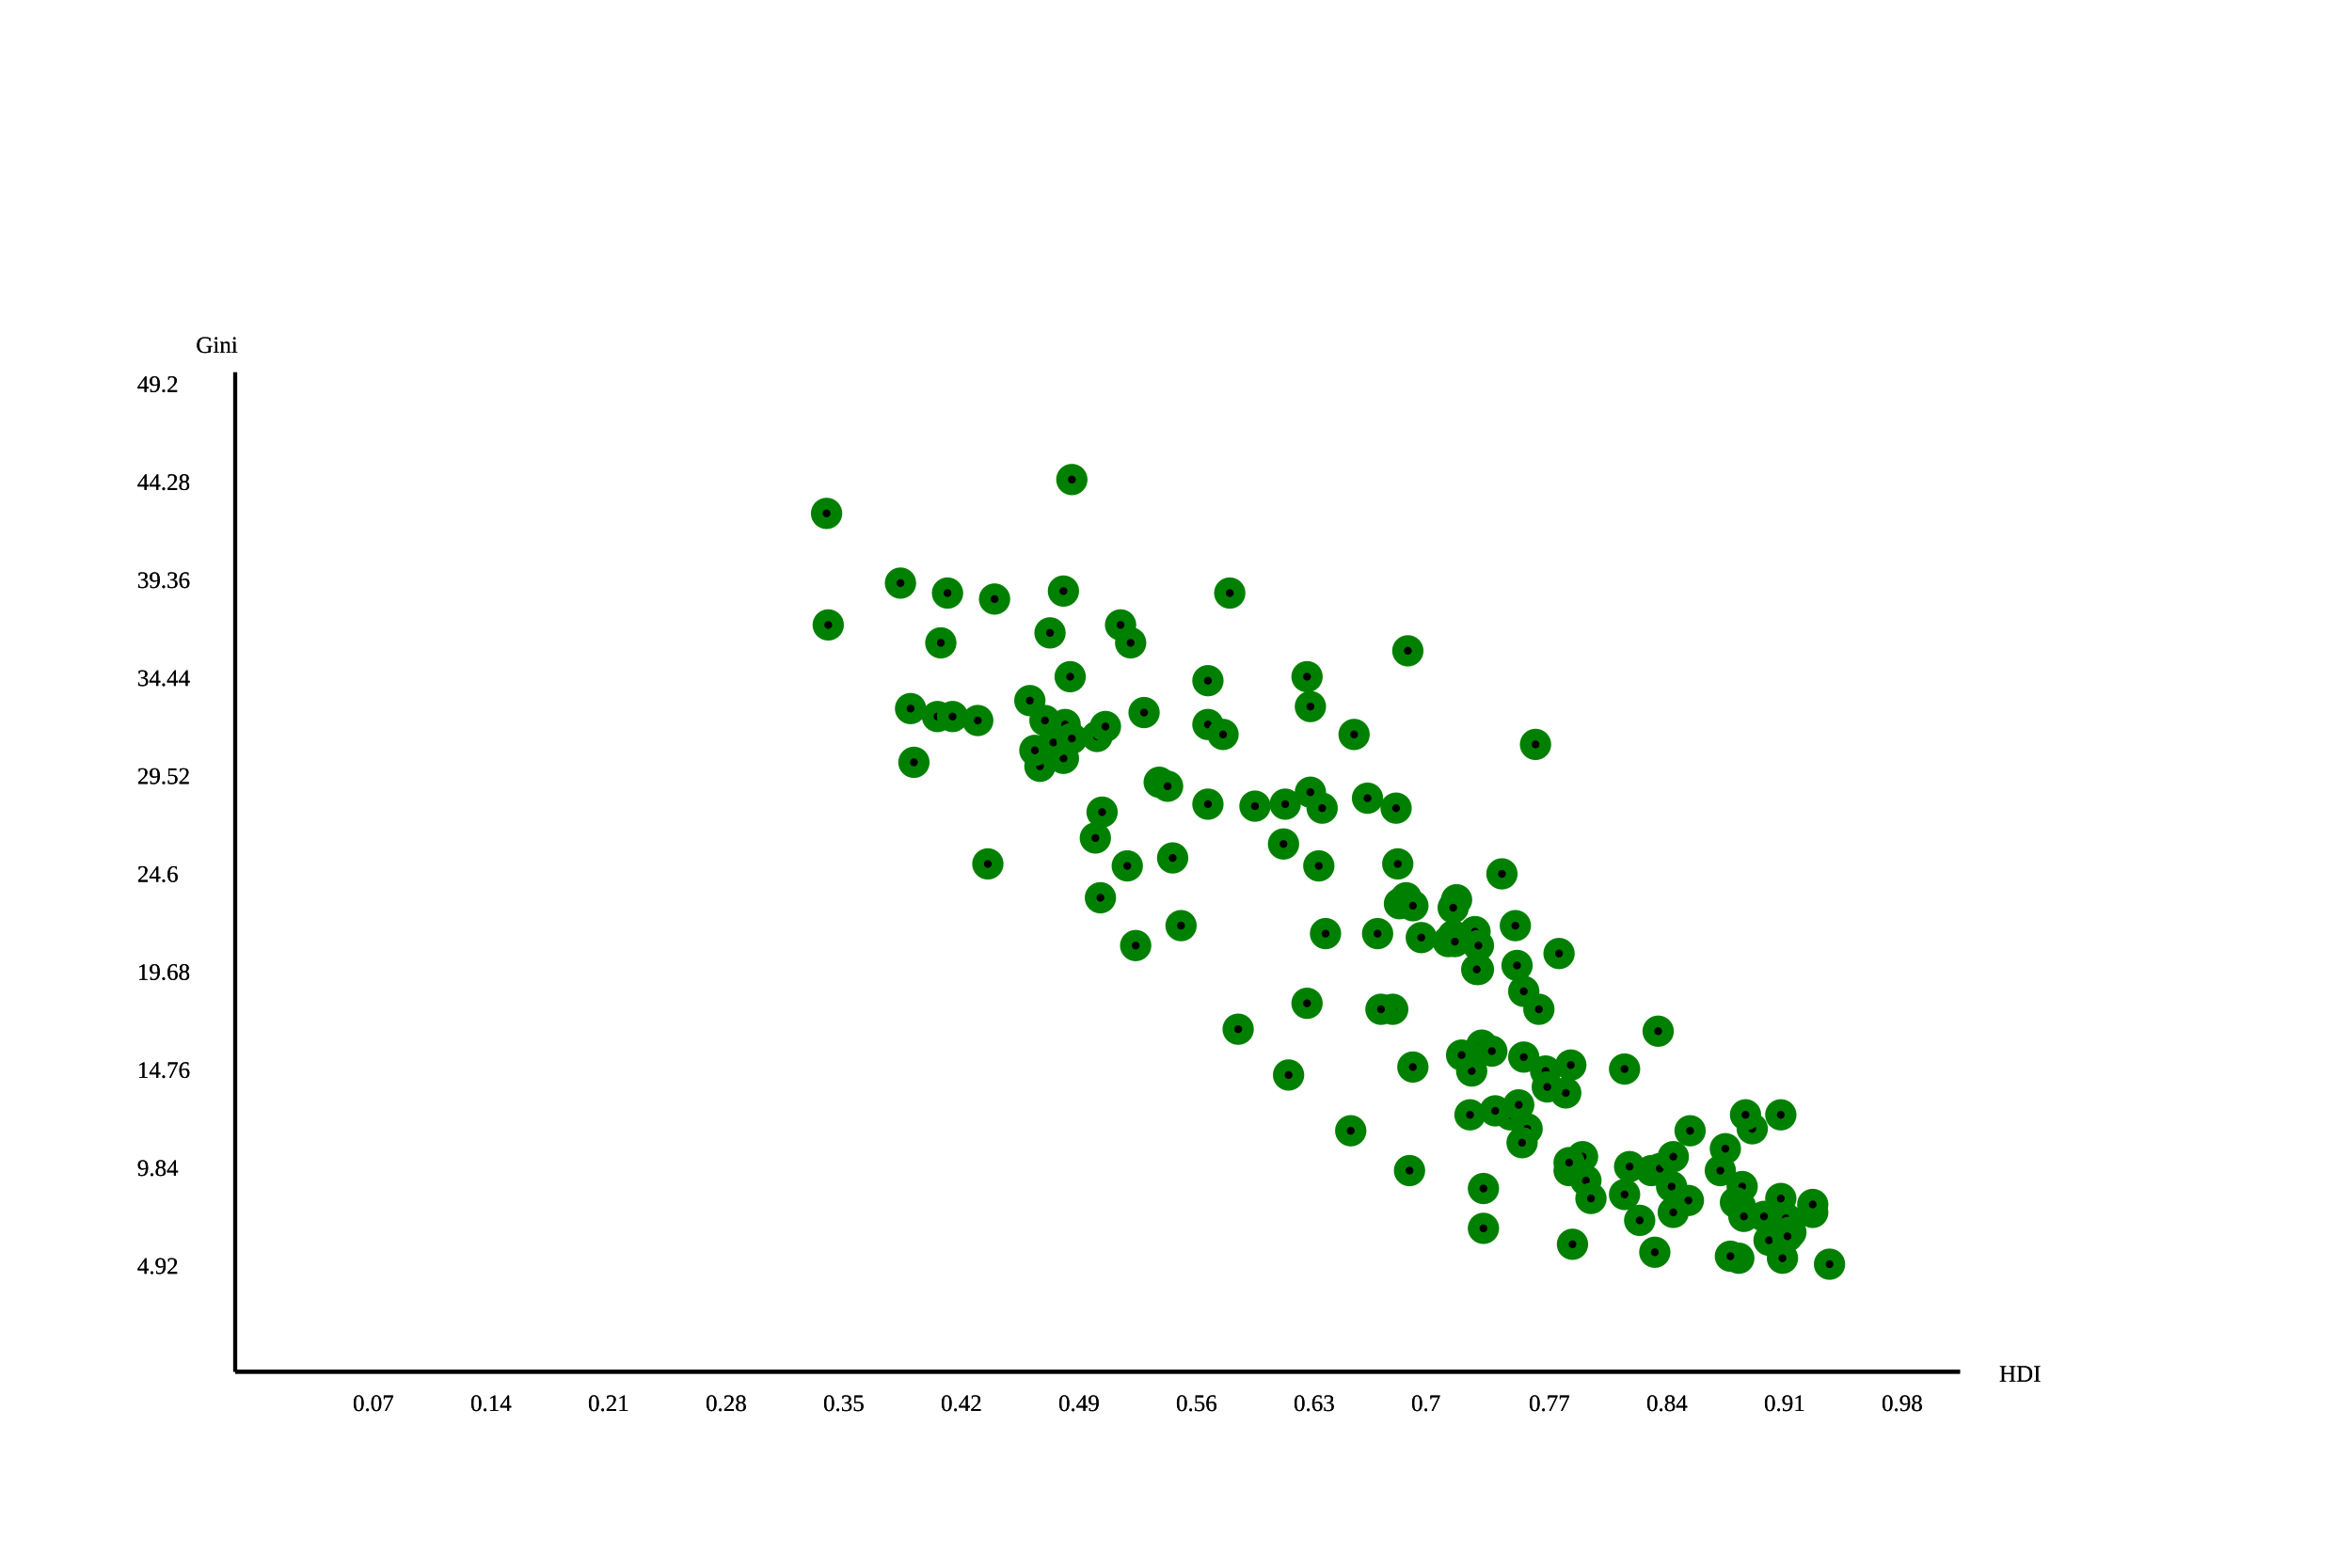
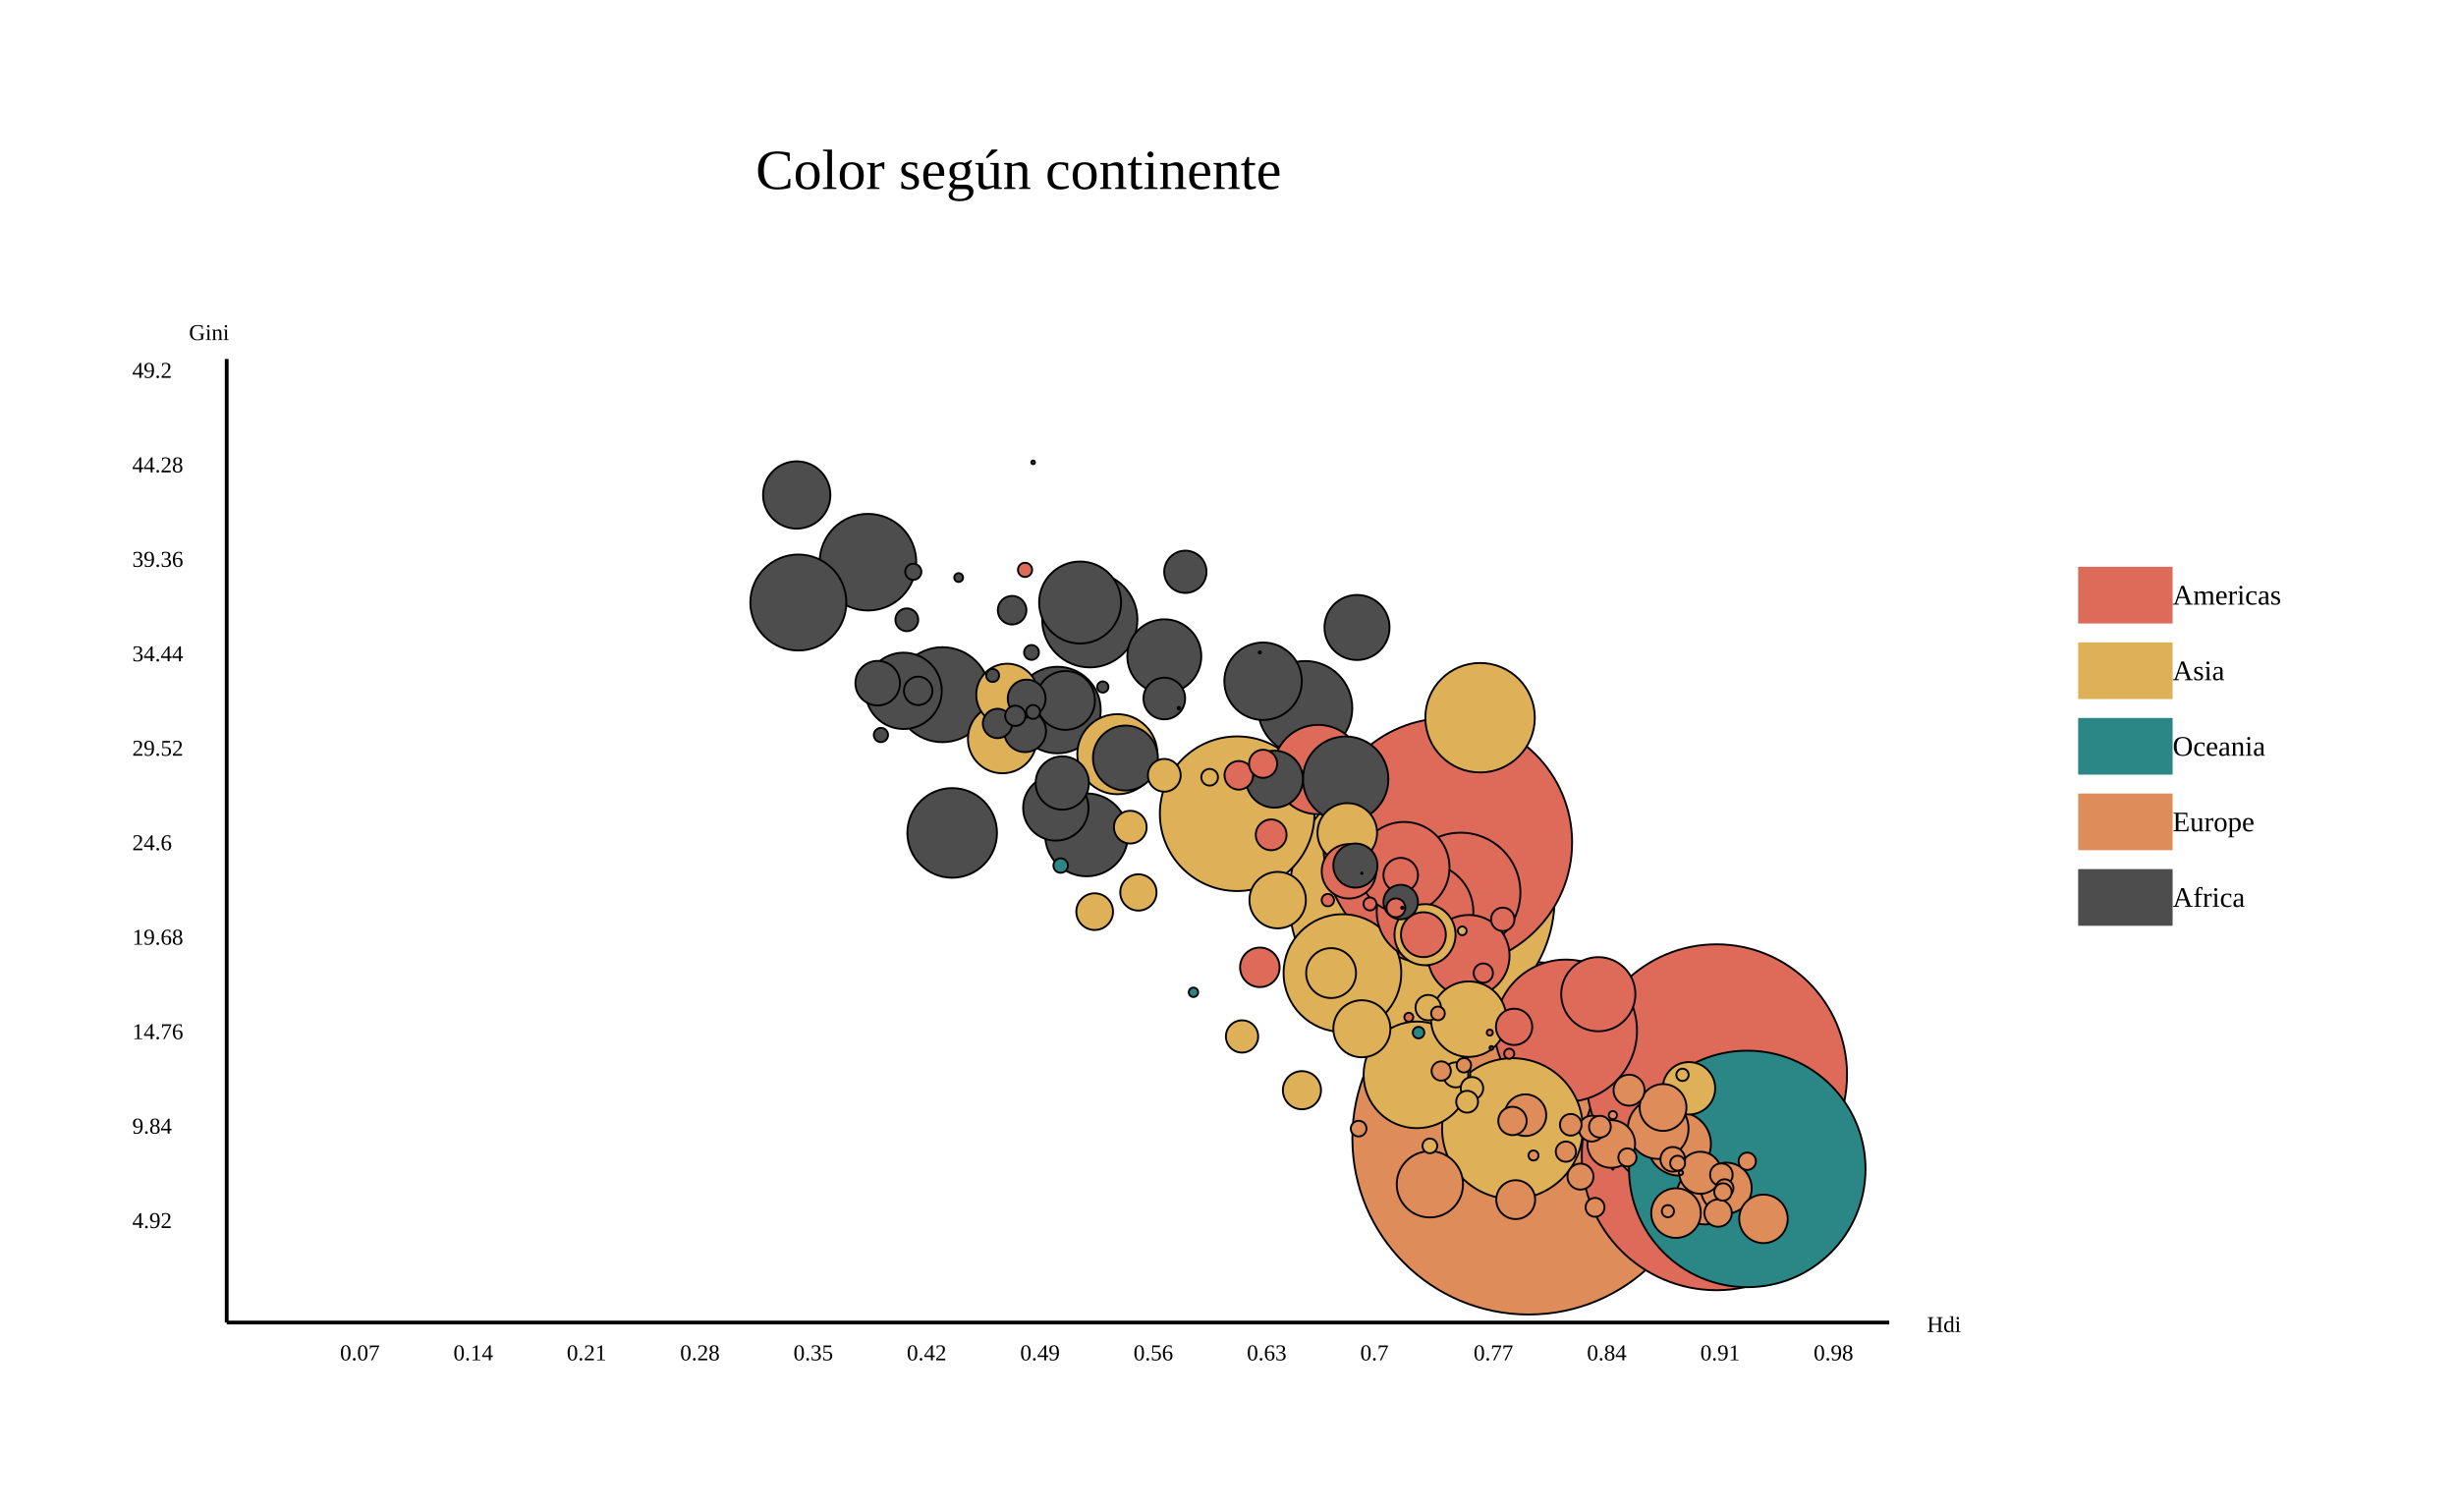
- <svg xmlns="http://www.w3.org/2000/svg" baseProfile="full" height="800px" version="1.1" width="1200px">
+ <svg xmlns="http://www.w3.org/2000/svg" baseProfile="full" height="800px" version="1.1" width="1300px">
  <defs />
  <line stroke="black" stroke-width="2" x1="120" x2="1000" y1="700" y2="700" />
  <text x="180" y="720">0.07</text>
  <text x="240" y="720">0.14</text>
  <text x="300" y="720">0.21</text>
  <text x="360" y="720">0.28</text>
  <text x="420" y="720">0.35</text>
  <text x="480" y="720">0.42</text>
  <text x="540" y="720">0.49</text>
  <text x="600" y="720">0.56</text>
  <text x="660" y="720">0.63</text>
  <text x="720" y="720">0.7</text>
  <text x="780" y="720">0.77</text>
  <text x="840" y="720">0.84</text>
  <text x="900" y="720">0.91</text>
  <text x="960" y="720">0.98</text>
-   <text x="1020" y="705">HDI</text>
+   <text x="1020" y="705">Hdi</text>
  <line stroke="black" stroke-width="2" x1="120" x2="120" y1="700" y2="190" />
  <text x="70" y="650">4.92</text>
  <text x="70" y="600">9.84</text>
  <text x="70" y="550">14.76</text>
  <text x="70" y="500">19.68</text>
  <text x="70" y="450">24.6</text>
  <text x="70" y="400">29.52</text>
  <text x="70" y="350">34.44</text>
  <text x="70" y="300">39.36</text>
  <text x="70" y="250">44.28</text>
  <text x="70" y="200">49.2</text>
  <text x="100" y="180">Gini</text>
-   <line stroke="black" stroke-width="2" x1="120" x2="1000" y1="700" y2="700" />
-   <text x="180" y="720">0.07</text>
-   <text x="240" y="720">0.14</text>
-   <text x="300" y="720">0.21</text>
-   <text x="360" y="720">0.28</text>
-   <text x="420" y="720">0.35</text>
-   <text x="480" y="720">0.42</text>
-   <text x="540" y="720">0.49</text>
-   <text x="600" y="720">0.56</text>
-   <text x="660" y="720">0.63</text>
-   <text x="720" y="720">0.7</text>
-   <text x="780" y="720">0.77</text>
-   <text x="840" y="720">0.84</text>
-   <text x="900" y="720">0.91</text>
-   <text x="960" y="720">0.98</text>
-   <text x="1020" y="705">HDI</text>
-   <line stroke="black" stroke-width="2" x1="120" x2="120" y1="700" y2="190" />
-   <text x="70" y="650">4.92</text>
-   <text x="70" y="600">9.84</text>
-   <text x="70" y="550">14.76</text>
-   <text x="70" y="500">19.68</text>
-   <text x="70" y="450">24.6</text>
-   <text x="70" y="400">29.52</text>
-   <text x="70" y="350">34.44</text>
-   <text x="70" y="300">39.36</text>
-   <text x="70" y="250">44.28</text>
-   <text x="70" y="200">49.2</text>
-   <text x="100" y="180">Gini</text>
-   <circle cx="809.143" cy="602.439" fill="black" r="3" stroke="green" stroke-width="10" />
-   <circle cx="908.571" cy="611.585" fill="black" r="3" stroke="green" stroke-width="10" />
-   <circle cx="752.571" cy="475.407" fill="black" r="3" stroke="green" stroke-width="10" />
-   <circle cx="908.571" cy="568.902" fill="black" r="3" stroke="green" stroke-width="10" />
-   <circle cx="766.286" cy="445.935" fill="black" r="3" stroke="green" stroke-width="10" />
-   <circle cx="924.857" cy="618.699" fill="black" r="3" stroke="green" stroke-width="10" />
-   <circle cx="654.857" cy="430.691" fill="black" r="3" stroke="green" stroke-width="10" />
-   <circle cx="828.857" cy="545.528" fill="black" r="3" stroke="green" stroke-width="10" />
-   <circle cx="800.571" cy="597.358" fill="black" r="3" stroke="green" stroke-width="10" />
-   <circle cx="773.143" cy="472.358" fill="black" r="3" stroke="green" stroke-width="10" />
-   <circle cx="710.571" cy="515.041" fill="black" r="3" stroke="green" stroke-width="10" />
-   <circle cx="783.429" cy="379.878" fill="black" r="3" stroke="green" stroke-width="10" />
-   <circle cx="750.0" cy="568.902" fill="black" r="3" stroke="green" stroke-width="10" />
-   <circle cx="754.286" cy="482.52" fill="black" r="3" stroke="green" stroke-width="10" />
-   <circle cx="459.429" cy="297.561" fill="black" r="3" stroke="green" stroke-width="10" />
-   <circle cx="422.571" cy="318.902" fill="black" r="3" stroke="green" stroke-width="10" />
-   <circle cx="576.857" cy="328.049" fill="black" r="3" stroke="green" stroke-width="10" />
-   <circle cx="498.857" cy="367.683" fill="black" r="3" stroke="green" stroke-width="10" />
-   <circle cx="690.857" cy="374.797" fill="black" r="3" stroke="green" stroke-width="10" />
-   <circle cx="743.143" cy="459.146" fill="black" r="3" stroke="green" stroke-width="10" />
-   <circle cx="504.0" cy="440.854" fill="black" r="3" stroke="green" stroke-width="10" />
-   <circle cx="697.714" cy="407.317" fill="black" r="3" stroke="green" stroke-width="10" />
-   <circle cx="559.714" cy="375.813" fill="black" r="3" stroke="green" stroke-width="10" />
-   <circle cx="712.286" cy="412.398" fill="black" r="3" stroke="green" stroke-width="10" />
-   <circle cx="575.143" cy="441.87" fill="black" r="3" stroke="green" stroke-width="10" />
-   <circle cx="571.714" cy="318.902" fill="black" r="3" stroke="green" stroke-width="10" />
-   <circle cx="777.429" cy="505.894" fill="black" r="3" stroke="green" stroke-width="10" />
-   <circle cx="591.429" cy="399.187" fill="black" r="3" stroke="green" stroke-width="10" />
-   <circle cx="668.571" cy="360.569" fill="black" r="3" stroke="green" stroke-width="10" />
-   <circle cx="478.286" cy="365.65" fill="black" r="3" stroke="green" stroke-width="10" />
-   <circle cx="777.429" cy="539.431" fill="black" r="3" stroke="green" stroke-width="10" />
-   <circle cx="846.0" cy="526.22" fill="black" r="3" stroke="green" stroke-width="10" />
-   <circle cx="616.286" cy="347.358" fill="black" r="3" stroke="green" stroke-width="10" />
-   <circle cx="530.571" cy="391.057" fill="black" r="3" stroke="green" stroke-width="10" />
-   <circle cx="421.714" cy="261.992" fill="black" r="3" stroke="green" stroke-width="10" />
-   <circle cx="756.857" cy="626.829" fill="black" r="3" stroke="green" stroke-width="10" />
-   <circle cx="558.857" cy="427.642" fill="black" r="3" stroke="green" stroke-width="10" />
-   <circle cx="718.286" cy="332.114" fill="black" r="3" stroke="green" stroke-width="10" />
-   <circle cx="595.714" cy="401.22" fill="black" r="3" stroke="green" stroke-width="10" />
-   <circle cx="888.857" cy="605.488" fill="black" r="3" stroke="green" stroke-width="10" />
-   <circle cx="533.143" cy="367.683" fill="black" r="3" stroke="green" stroke-width="10" />
-   <circle cx="754.286" cy="494.715" fill="black" r="3" stroke="green" stroke-width="10" />
-   <circle cx="877.714" cy="597.358" fill="black" r="3" stroke="green" stroke-width="10" />
-   <circle cx="713.143" cy="440.854" fill="black" r="3" stroke="green" stroke-width="10" />
-   <circle cx="564.0" cy="370.732" fill="black" r="3" stroke="green" stroke-width="10" />
-   <circle cx="902.571" cy="632.927" fill="black" r="3" stroke="green" stroke-width="10" />
-   <circle cx="720.857" cy="544.512" fill="black" r="3" stroke="green" stroke-width="10" />
-   <circle cx="674.571" cy="412.398" fill="black" r="3" stroke="green" stroke-width="10" />
-   <circle cx="676.286" cy="476.423" fill="black" r="3" stroke="green" stroke-width="10" />
-   <circle cx="714" cy="461.179" fill="black" r="3" stroke="green" stroke-width="10" />
-   <circle cx="562.286" cy="414.431" fill="black" r="3" stroke="green" stroke-width="10" />
-   <circle cx="894.0" cy="576.016" fill="black" r="3" stroke="green" stroke-width="10" />
-   <circle cx="913.714" cy="628.862" fill="black" r="3" stroke="green" stroke-width="10" />
-   <circle cx="704.571" cy="515.041" fill="black" r="3" stroke="green" stroke-width="10" />
-   <circle cx="887.143" cy="642.073" fill="black" r="3" stroke="green" stroke-width="10" />
-   <circle cx="933.429" cy="645.122" fill="black" r="3" stroke="green" stroke-width="10" />
-   <circle cx="852.857" cy="605.488" fill="black" r="3" stroke="green" stroke-width="10" />
-   <circle cx="880.286" cy="586.179" fill="black" r="3" stroke="green" stroke-width="10" />
-   <circle cx="753.429" cy="494.715" fill="black" r="3" stroke="green" stroke-width="10" />
-   <circle cx="464.571" cy="361.585" fill="black" r="3" stroke="green" stroke-width="10" />
-   <circle cx="717.429" cy="458.13" fill="black" r="3" stroke="green" stroke-width="10" />
-   <circle cx="627.429" cy="302.642" fill="black" r="3" stroke="green" stroke-width="10" />
-   <circle cx="900.0" cy="620.732" fill="black" r="3" stroke="green" stroke-width="10" />
-   <circle cx="542.571" cy="386.992" fill="black" r="3" stroke="green" stroke-width="10" />
-   <circle cx="616.286" cy="369.715" fill="black" r="3" stroke="green" stroke-width="10" />
-   <circle cx="807.429" cy="590.244" fill="black" r="3" stroke="green" stroke-width="10" />
-   <circle cx="666.857" cy="511.992" fill="black" r="3" stroke="green" stroke-width="10" />
-   <circle cx="802.286" cy="634.959" fill="black" r="3" stroke="green" stroke-width="10" />
-   <circle cx="689.143" cy="577.033" fill="black" r="3" stroke="green" stroke-width="10" />
-   <circle cx="543.429" cy="369.715" fill="black" r="3" stroke="green" stroke-width="10" />
-   <circle cx="579.429" cy="482.52" fill="black" r="3" stroke="green" stroke-width="10" />
-   <circle cx="602.571" cy="472.358" fill="black" r="3" stroke="green" stroke-width="10" />
-   <circle cx="801.429" cy="543.496" fill="black" r="3" stroke="green" stroke-width="10" />
-   <circle cx="741.429" cy="463.211" fill="black" r="3" stroke="green" stroke-width="10" />
-   <circle cx="741.429" cy="477.439" fill="black" r="3" stroke="green" stroke-width="10" />
-   <circle cx="616.286" cy="410.366" fill="black" r="3" stroke="green" stroke-width="10" />
-   <circle cx="598.286" cy="437.805" fill="black" r="3" stroke="green" stroke-width="10" />
-   <circle cx="657.429" cy="548.577" fill="black" r="3" stroke="green" stroke-width="10" />
-   <circle cx="862.286" cy="577.033" fill="black" r="3" stroke="green" stroke-width="10" />
-   <circle cx="672.857" cy="441.87" fill="black" r="3" stroke="green" stroke-width="10" />
-   <circle cx="528.0" cy="382.927" fill="black" r="3" stroke="green" stroke-width="10" />
-   <circle cx="535.714" cy="322.967" fill="black" r="3" stroke="green" stroke-width="10" />
-   <circle cx="655.714" cy="410.366" fill="black" r="3" stroke="green" stroke-width="10" />
-   <circle cx="486.0" cy="365.65" fill="black" r="3" stroke="green" stroke-width="10" />
-   <circle cx="800.571" cy="593.293" fill="black" r="3" stroke="green" stroke-width="10" />
-   <circle cx="668.571" cy="404.268" fill="black" r="3" stroke="green" stroke-width="10" />
-   <circle cx="909.429" cy="642.073" fill="black" r="3" stroke="green" stroke-width="10" />
-   <circle cx="836.571" cy="622.764" fill="black" r="3" stroke="green" stroke-width="10" />
-   <circle cx="842.571" cy="597.358" fill="black" r="3" stroke="green" stroke-width="10" />
-   <circle cx="756.0" cy="533.333" fill="black" r="3" stroke="green" stroke-width="10" />
-   <circle cx="770.571" cy="568.902" fill="black" r="3" stroke="green" stroke-width="10" />
-   <circle cx="885.429" cy="613.618" fill="black" r="3" stroke="green" stroke-width="10" />
-   <circle cx="795.429" cy="486.585" fill="black" r="3" stroke="green" stroke-width="10" />
-   <circle cx="480.0" cy="328.049" fill="black" r="3" stroke="green" stroke-width="10" />
-   <circle cx="911.143" cy="621.748" fill="black" r="3" stroke="green" stroke-width="10" />
-   <circle cx="779.143" cy="576.016" fill="black" r="3" stroke="green" stroke-width="10" />
-   <circle cx="776.571" cy="583.13" fill="black" r="3" stroke="green" stroke-width="10" />
-   <circle cx="846.857" cy="596.341" fill="black" r="3" stroke="green" stroke-width="10" />
-   <circle cx="831.429" cy="595.325" fill="black" r="3" stroke="green" stroke-width="10" />
-   <circle cx="537.429" cy="378.862" fill="black" r="3" stroke="green" stroke-width="10" />
-   <circle cx="828.857" cy="609.553" fill="black" r="3" stroke="green" stroke-width="10" />
-   <circle cx="762.857" cy="566.87" fill="black" r="3" stroke="green" stroke-width="10" />
-   <circle cx="785.143" cy="515.041" fill="black" r="3" stroke="green" stroke-width="10" />
-   <circle cx="844.286" cy="639.024" fill="black" r="3" stroke="green" stroke-width="10" />
-   <circle cx="738.857" cy="480.488" fill="black" r="3" stroke="green" stroke-width="10" />
-   <circle cx="861.429" cy="612.602" fill="black" r="3" stroke="green" stroke-width="10" />
-   <circle cx="912.857" cy="628.862" fill="black" r="3" stroke="green" stroke-width="10" />
-   <circle cx="912.0" cy="630.894" fill="black" r="3" stroke="green" stroke-width="10" />
-   <circle cx="924.857" cy="614.634" fill="black" r="3" stroke="green" stroke-width="10" />
-   <circle cx="640.286" cy="411.382" fill="black" r="3" stroke="green" stroke-width="10" />
-   <circle cx="483.429" cy="302.642" fill="black" r="3" stroke="green" stroke-width="10" />
-   <circle cx="719.143" cy="597.358" fill="black" r="3" stroke="green" stroke-width="10" />
-   <circle cx="888.0" cy="615.65" fill="black" r="3" stroke="green" stroke-width="10" />
-   <circle cx="546.0" cy="345.325" fill="black" r="3" stroke="green" stroke-width="10" />
-   <circle cx="756.857" cy="606.504" fill="black" r="3" stroke="green" stroke-width="10" />
-   <circle cx="561.429" cy="458.13" fill="black" r="3" stroke="green" stroke-width="10" />
-   <circle cx="774.857" cy="563.821" fill="black" r="3" stroke="green" stroke-width="10" />
-   <circle cx="466.286" cy="389.024" fill="black" r="3" stroke="green" stroke-width="10" />
-   <circle cx="542.571" cy="301.626" fill="black" r="3" stroke="green" stroke-width="10" />
-   <circle cx="546.857" cy="376.829" fill="black" r="3" stroke="green" stroke-width="10" />
-   <circle cx="761.143" cy="536.382" fill="black" r="3" stroke="green" stroke-width="10" />
-   <circle cx="525.429" cy="357.52" fill="black" r="3" stroke="green" stroke-width="10" />
-   <circle cx="725.143" cy="478.455" fill="black" r="3" stroke="green" stroke-width="10" />
-   <circle cx="702.857" cy="476.423" fill="black" r="3" stroke="green" stroke-width="10" />
-   <circle cx="890.571" cy="568.902" fill="black" r="3" stroke="green" stroke-width="10" />
-   <circle cx="882.857" cy="641.057" fill="black" r="3" stroke="green" stroke-width="10" />
-   <circle cx="750.857" cy="546.545" fill="black" r="3" stroke="green" stroke-width="10" />
-   <circle cx="583.714" cy="363.618" fill="black" r="3" stroke="green" stroke-width="10" />
-   <circle cx="798.857" cy="557.724" fill="black" r="3" stroke="green" stroke-width="10" />
-   <circle cx="811.714" cy="611.585" fill="black" r="3" stroke="green" stroke-width="10" />
-   <circle cx="631.714" cy="525.203" fill="black" r="3" stroke="green" stroke-width="10" />
-   <circle cx="745.714" cy="538.415" fill="black" r="3" stroke="green" stroke-width="10" />
-   <circle cx="507.429" cy="305.691" fill="black" r="3" stroke="green" stroke-width="10" />
-   <circle cx="774.0" cy="492.683" fill="black" r="3" stroke="green" stroke-width="10" />
-   <circle cx="853.714" cy="590.244" fill="black" r="3" stroke="green" stroke-width="10" />
-   <circle cx="788.571" cy="546.545" fill="black" r="3" stroke="green" stroke-width="10" />
-   <circle cx="889.714" cy="620.732" fill="black" r="3" stroke="green" stroke-width="10" />
-   <circle cx="789.429" cy="554.675" fill="black" r="3" stroke="green" stroke-width="10" />
-   <circle cx="546.857" cy="244.715" fill="black" r="3" stroke="green" stroke-width="10" />
-   <circle cx="624.0" cy="374.797" fill="black" r="3" stroke="green" stroke-width="10" />
-   <circle cx="742.286" cy="480.488" fill="black" r="3" stroke="green" stroke-width="10" />
-   <circle cx="666.857" cy="345.325" fill="black" r="3" stroke="green" stroke-width="10" />
-   <circle cx="853.714" cy="618.699" fill="black" r="3" stroke="green" stroke-width="10" />
-   <circle cx="720.857" cy="462.195" fill="black" r="3" stroke="green" stroke-width="10" />
+   <circle cx="809.143" cy="602.439" fill="rgb(222,140,89)" r="93.317" stroke="black" stroke-width="1" />
+   <circle cx="908.571" cy="611.585" fill="rgb(222,106,89)" r="71.31" stroke="black" stroke-width="1" />
+   <circle cx="752.571" cy="475.407" fill="rgb(222,177,89)" r="70.312" stroke="black" stroke-width="1" />
+   <circle cx="908.571" cy="568.902" fill="rgb(222,106,89)" r="69.09" stroke="black" stroke-width="1" />
+   <circle cx="766.286" cy="445.935" fill="rgb(222,106,89)" r="65.856" stroke="black" stroke-width="1" />
+   <circle cx="924.857" cy="618.699" fill="rgb(43,135,134)" r="62.59" stroke="black" stroke-width="1" />
+   <circle cx="654.857" cy="430.691" fill="rgb(222,177,89)" r="40.919" stroke="black" stroke-width="1" />
+   <circle cx="828.857" cy="545.528" fill="rgb(222,106,89)" r="37.63" stroke="black" stroke-width="1" />
+   <circle cx="800.571" cy="597.358" fill="rgb(222,177,89)" r="37.253" stroke="black" stroke-width="1" />
+   <circle cx="773.143" cy="472.358" fill="rgb(222,106,89)" r="31.63" stroke="black" stroke-width="1" />
+   <circle cx="710.571" cy="515.041" fill="rgb(222,177,89)" r="31.145" stroke="black" stroke-width="1" />
+   <circle cx="783.429" cy="379.878" fill="rgb(222,177,89)" r="28.973" stroke="black" stroke-width="1" />
+   <circle cx="750.0" cy="568.902" fill="rgb(222,177,89)" r="28.224" stroke="black" stroke-width="1" />
+   <circle cx="754.286" cy="482.52" fill="rgb(222,106,89)" r="25.584" stroke="black" stroke-width="1" />
+   <circle cx="459.429" cy="297.561" fill="rgb(77,77,77)" r="25.572" stroke="black" stroke-width="1" />
+   <circle cx="422.571" cy="318.902" fill="rgb(77,77,77)" r="25.402" stroke="black" stroke-width="1" />
+   <circle cx="576.857" cy="328.049" fill="rgb(77,77,77)" r="25.198" stroke="black" stroke-width="1" />
+   <circle cx="498.857" cy="367.683" fill="rgb(77,77,77)" r="25.132" stroke="black" stroke-width="1" />
+   <circle cx="690.857" cy="374.797" fill="rgb(77,77,77)" r="24.937" stroke="black" stroke-width="1" />
+   <circle cx="743.143" cy="459.146" fill="rgb(222,106,89)" r="24.114" stroke="black" stroke-width="1" />
+   <circle cx="504.0" cy="440.854" fill="rgb(77,77,77)" r="23.715" stroke="black" stroke-width="1" />
+   <circle cx="697.714" cy="407.317" fill="rgb(222,106,89)" r="23.654" stroke="black" stroke-width="1" />
+   <circle cx="559.714" cy="375.813" fill="rgb(77,77,77)" r="22.911" stroke="black" stroke-width="1" />
+   <circle cx="712.286" cy="412.398" fill="rgb(77,77,77)" r="22.595" stroke="black" stroke-width="1" />
+   <circle cx="575.143" cy="441.87" fill="rgb(77,77,77)" r="21.939" stroke="black" stroke-width="1" />
+   <circle cx="571.714" cy="318.902" fill="rgb(77,77,77)" r="21.69" stroke="black" stroke-width="1" />
+   <circle cx="777.429" cy="505.894" fill="rgb(222,106,89)" r="21.604" stroke="black" stroke-width="1" />
+   <circle cx="591.429" cy="399.187" fill="rgb(222,177,89)" r="21.193" stroke="black" stroke-width="1" />
+   <circle cx="668.571" cy="360.569" fill="rgb(77,77,77)" r="20.506" stroke="black" stroke-width="1" />
+   <circle cx="478.286" cy="365.65" fill="rgb(77,77,77)" r="20.205" stroke="black" stroke-width="1" />
+   <circle cx="777.429" cy="539.431" fill="rgb(222,177,89)" r="19.977" stroke="black" stroke-width="1" />
+   <circle cx="846.0" cy="526.22" fill="rgb(222,106,89)" r="19.623" stroke="black" stroke-width="1" />
+   <circle cx="616.286" cy="347.358" fill="rgb(77,77,77)" r="19.578" stroke="black" stroke-width="1" />
+   <circle cx="530.571" cy="391.057" fill="rgb(222,177,89)" r="18.226" stroke="black" stroke-width="1" />
+   <circle cx="421.714" cy="261.992" fill="rgb(77,77,77)" r="17.812" stroke="black" stroke-width="1" />
+   <circle cx="756.857" cy="626.829" fill="rgb(222,140,89)" r="17.532" stroke="black" stroke-width="1" />
+   <circle cx="558.857" cy="427.642" fill="rgb(77,77,77)" r="17.291" stroke="black" stroke-width="1" />
+   <circle cx="718.286" cy="332.114" fill="rgb(77,77,77)" r="17.217" stroke="black" stroke-width="1" />
+   <circle cx="595.714" cy="401.22" fill="rgb(77,77,77)" r="17.192" stroke="black" stroke-width="1" />
+   <circle cx="888.857" cy="605.488" fill="rgb(222,140,89)" r="16.762" stroke="black" stroke-width="1" />
+   <circle cx="533.143" cy="367.683" fill="rgb(222,177,89)" r="16.398" stroke="black" stroke-width="1" />
+   <circle cx="754.286" cy="494.715" fill="rgb(222,177,89)" r="16.166" stroke="black" stroke-width="1" />
+   <circle cx="877.714" cy="597.358" fill="rgb(222,140,89)" r="16.053" stroke="black" stroke-width="1" />
+   <circle cx="713.143" cy="440.854" fill="rgb(222,177,89)" r="15.767" stroke="black" stroke-width="1" />
+   <circle cx="564.0" cy="370.732" fill="rgb(77,77,77)" r="15.561" stroke="black" stroke-width="1" />
+   <circle cx="902.571" cy="632.927" fill="rgb(222,140,89)" r="15.144" stroke="black" stroke-width="1" />
+   <circle cx="720.857" cy="544.512" fill="rgb(222,177,89)" r="15.095" stroke="black" stroke-width="1" />
+   <circle cx="674.571" cy="412.398" fill="rgb(77,77,77)" r="15.081" stroke="black" stroke-width="1" />
+   <circle cx="676.286" cy="476.423" fill="rgb(222,177,89)" r="14.941" stroke="black" stroke-width="1" />
+   <circle cx="714" cy="461.179" fill="rgb(222,106,89)" r="14.393" stroke="black" stroke-width="1" />
+   <circle cx="562.286" cy="414.431" fill="rgb(77,77,77)" r="14.107" stroke="black" stroke-width="1" />
+   <circle cx="894.0" cy="576.016" fill="rgb(222,177,89)" r="13.874" stroke="black" stroke-width="1" />
+   <circle cx="913.714" cy="628.862" fill="rgb(222,140,89)" r="13.486" stroke="black" stroke-width="1" />
+   <circle cx="704.571" cy="515.041" fill="rgb(222,177,89)" r="13.205" stroke="black" stroke-width="1" />
+   <circle cx="887.143" cy="642.073" fill="rgb(222,140,89)" r="13.129" stroke="black" stroke-width="1" />
+   <circle cx="933.429" cy="645.122" fill="rgb(222,140,89)" r="12.842" stroke="black" stroke-width="1" />
+   <circle cx="852.857" cy="605.488" fill="rgb(222,140,89)" r="12.619" stroke="black" stroke-width="1" />
+   <circle cx="880.286" cy="586.179" fill="rgb(222,140,89)" r="12.388" stroke="black" stroke-width="1" />
+   <circle cx="753.429" cy="494.715" fill="rgb(222,106,89)" r="11.874" stroke="black" stroke-width="1" />
+   <circle cx="464.571" cy="361.585" fill="rgb(77,77,77)" r="11.791" stroke="black" stroke-width="1" />
+   <circle cx="717.429" cy="458.13" fill="rgb(77,77,77)" r="11.676" stroke="black" stroke-width="1" />
+   <circle cx="627.429" cy="302.642" fill="rgb(77,77,77)" r="11.19" stroke="black" stroke-width="1" />
+   <circle cx="900.0" cy="620.732" fill="rgb(222,140,89)" r="11.122" stroke="black" stroke-width="1" />
+   <circle cx="542.571" cy="386.992" fill="rgb(77,77,77)" r="11.091" stroke="black" stroke-width="1" />
+   <circle cx="616.286" cy="369.715" fill="rgb(77,77,77)" r="11.022" stroke="black" stroke-width="1" />
+   <circle cx="807.429" cy="590.244" fill="rgb(222,140,89)" r="11.019" stroke="black" stroke-width="1" />
+   <circle cx="666.857" cy="511.992" fill="rgb(222,106,89)" r="10.463" stroke="black" stroke-width="1" />
+   <circle cx="802.286" cy="634.959" fill="rgb(222,140,89)" r="10.283" stroke="black" stroke-width="1" />
+   <circle cx="689.143" cy="577.033" fill="rgb(222,177,89)" r="10.091" stroke="black" stroke-width="1" />
+   <circle cx="543.429" cy="369.715" fill="rgb(77,77,77)" r="10.009" stroke="black" stroke-width="1" />
+   <circle cx="579.429" cy="482.52" fill="rgb(222,177,89)" r="9.711" stroke="black" stroke-width="1" />
+   <circle cx="602.571" cy="472.358" fill="rgb(222,177,89)" r="9.602" stroke="black" stroke-width="1" />
+   <circle cx="801.429" cy="543.496" fill="rgb(222,106,89)" r="9.602" stroke="black" stroke-width="1" />
+   <circle cx="741.429" cy="463.211" fill="rgb(222,106,89)" r="9.134" stroke="black" stroke-width="1" />
+   <circle cx="741.429" cy="477.439" fill="rgb(77,77,77)" r="9.128" stroke="black" stroke-width="1" />
+   <circle cx="616.286" cy="410.366" fill="rgb(222,177,89)" r="8.669" stroke="black" stroke-width="1" />
+   <circle cx="598.286" cy="437.805" fill="rgb(222,177,89)" r="8.658" stroke="black" stroke-width="1" />
+   <circle cx="657.429" cy="548.577" fill="rgb(222,177,89)" r="8.537" stroke="black" stroke-width="1" />
+   <circle cx="862.286" cy="577.033" fill="rgb(222,140,89)" r="8.199" stroke="black" stroke-width="1" />
+   <circle cx="672.857" cy="441.87" fill="rgb(222,106,89)" r="8.149" stroke="black" stroke-width="1" />
+   <circle cx="528.0" cy="382.927" fill="rgb(77,77,77)" r="7.768" stroke="black" stroke-width="1" />
+   <circle cx="535.714" cy="322.967" fill="rgb(77,77,77)" r="7.574" stroke="black" stroke-width="1" />
+   <circle cx="655.714" cy="410.366" fill="rgb(222,106,89)" r="7.569" stroke="black" stroke-width="1" />
+   <circle cx="486.0" cy="365.65" fill="rgb(77,77,77)" r="7.531" stroke="black" stroke-width="1" />
+   <circle cx="800.571" cy="593.293" fill="rgb(222,140,89)" r="7.515" stroke="black" stroke-width="1" />
+   <circle cx="668.571" cy="404.268" fill="rgb(222,106,89)" r="7.447" stroke="black" stroke-width="1" />
+   <circle cx="909.429" cy="642.073" fill="rgb(222,140,89)" r="7.243" stroke="black" stroke-width="1" />
+   <circle cx="836.571" cy="622.764" fill="rgb(222,140,89)" r="6.883" stroke="black" stroke-width="1" />
+   <circle cx="842.571" cy="597.358" fill="rgb(222,140,89)" r="6.848" stroke="black" stroke-width="1" />
+   <circle cx="756.0" cy="533.333" fill="rgb(222,177,89)" r="6.745" stroke="black" stroke-width="1" />
+   <circle cx="770.571" cy="568.902" fill="rgb(222,177,89)" r="6.641" stroke="black" stroke-width="1" />
+   <circle cx="885.429" cy="613.618" fill="rgb(222,140,89)" r="6.536" stroke="black" stroke-width="1" />
+   <circle cx="795.429" cy="486.585" fill="rgb(222,106,89)" r="6.198" stroke="black" stroke-width="1" />
+   <circle cx="480.0" cy="328.049" fill="rgb(77,77,77)" r="6.045" stroke="black" stroke-width="1" />
+   <circle cx="911.143" cy="621.748" fill="rgb(222,140,89)" r="5.982" stroke="black" stroke-width="1" />
+   <circle cx="779.143" cy="576.016" fill="rgb(222,177,89)" r="5.958" stroke="black" stroke-width="1" />
+   <circle cx="776.571" cy="583.13" fill="rgb(222,177,89)" r="5.781" stroke="black" stroke-width="1" />
+   <circle cx="846.857" cy="596.341" fill="rgb(222,140,89)" r="5.767" stroke="black" stroke-width="1" />
+   <circle cx="831.429" cy="595.325" fill="rgb(222,140,89)" r="5.734" stroke="black" stroke-width="1" />
+   <circle cx="537.429" cy="378.862" fill="rgb(77,77,77)" r="5.378" stroke="black" stroke-width="1" />
+   <circle cx="828.857" cy="609.553" fill="rgb(222,140,89)" r="5.369" stroke="black" stroke-width="1" />
+   <circle cx="762.857" cy="566.87" fill="rgb(222,140,89)" r="5.107" stroke="black" stroke-width="1" />
+   <circle cx="785.143" cy="515.041" fill="rgb(222,106,89)" r="5.101" stroke="black" stroke-width="1" />
+   <circle cx="844.286" cy="639.024" fill="rgb(222,140,89)" r="4.997" stroke="black" stroke-width="1" />
+   <circle cx="738.857" cy="480.488" fill="rgb(222,106,89)" r="4.979" stroke="black" stroke-width="1" />
+   <circle cx="861.429" cy="612.602" fill="rgb(222,140,89)" r="4.799" stroke="black" stroke-width="1" />
+   <circle cx="912.857" cy="628.862" fill="rgb(222,140,89)" r="4.685" stroke="black" stroke-width="1" />
+   <circle cx="912.0" cy="630.894" fill="rgb(222,140,89)" r="4.617" stroke="black" stroke-width="1" />
+   <circle cx="924.857" cy="614.634" fill="rgb(222,140,89)" r="4.585" stroke="black" stroke-width="1" />
+   <circle cx="640.286" cy="411.382" fill="rgb(222,177,89)" r="4.422" stroke="black" stroke-width="1" />
+   <circle cx="483.429" cy="302.642" fill="rgb(77,77,77)" r="4.289" stroke="black" stroke-width="1" />
+   <circle cx="719.143" cy="597.358" fill="rgb(222,140,89)" r="4.152" stroke="black" stroke-width="1" />
+   <circle cx="888.0" cy="615.65" fill="rgb(222,140,89)" r="3.943" stroke="black" stroke-width="1" />
+   <circle cx="546.0" cy="345.325" fill="rgb(77,77,77)" r="3.932" stroke="black" stroke-width="1" />
+   <circle cx="756.857" cy="606.504" fill="rgb(222,177,89)" r="3.892" stroke="black" stroke-width="1" />
+   <circle cx="561.429" cy="458.13" fill="rgb(43,135,134)" r="3.836" stroke="black" stroke-width="1" />
+   <circle cx="774.857" cy="563.821" fill="rgb(222,140,89)" r="3.826" stroke="black" stroke-width="1" />
+   <circle cx="466.286" cy="389.024" fill="rgb(77,77,77)" r="3.765" stroke="black" stroke-width="1" />
+   <circle cx="542.571" cy="301.626" fill="rgb(222,106,89)" r="3.759" stroke="black" stroke-width="1" />
+   <circle cx="546.857" cy="376.829" fill="rgb(77,77,77)" r="3.662" stroke="black" stroke-width="1" />
+   <circle cx="761.143" cy="536.382" fill="rgb(222,140,89)" r="3.619" stroke="black" stroke-width="1" />
+   <circle cx="525.429" cy="357.52" fill="rgb(77,77,77)" r="3.437" stroke="black" stroke-width="1" />
+   <circle cx="725.143" cy="478.455" fill="rgb(222,106,89)" r="3.42" stroke="black" stroke-width="1" />
+   <circle cx="702.857" cy="476.423" fill="rgb(222,106,89)" r="3.274" stroke="black" stroke-width="1" />
+   <circle cx="890.571" cy="568.902" fill="rgb(222,177,89)" r="3.252" stroke="black" stroke-width="1" />
+   <circle cx="882.857" cy="641.057" fill="rgb(222,140,89)" r="3.213" stroke="black" stroke-width="1" />
+   <circle cx="750.857" cy="546.545" fill="rgb(43,135,134)" r="3.051" stroke="black" stroke-width="1" />
+   <circle cx="583.714" cy="363.618" fill="rgb(77,77,77)" r="2.974" stroke="black" stroke-width="1" />
+   <circle cx="798.857" cy="557.724" fill="rgb(222,106,89)" r="2.665" stroke="black" stroke-width="1" />
+   <circle cx="811.714" cy="611.585" fill="rgb(222,140,89)" r="2.652" stroke="black" stroke-width="1" />
+   <circle cx="631.714" cy="525.203" fill="rgb(43,135,134)" r="2.492" stroke="black" stroke-width="1" />
+   <circle cx="745.714" cy="538.415" fill="rgb(222,106,89)" r="2.366" stroke="black" stroke-width="1" />
+   <circle cx="507.429" cy="305.691" fill="rgb(77,77,77)" r="2.333" stroke="black" stroke-width="1" />
+   <circle cx="774.0" cy="492.683" fill="rgb(222,177,89)" r="2.307" stroke="black" stroke-width="1" />
+   <circle cx="853.714" cy="590.244" fill="rgb(222,140,89)" r="2.171" stroke="black" stroke-width="1" />
+   <circle cx="788.571" cy="546.545" fill="rgb(222,106,89)" r="1.616" stroke="black" stroke-width="1" />
+   <circle cx="889.714" cy="620.732" fill="rgb(222,140,89)" r="1.148" stroke="black" stroke-width="1" />
+   <circle cx="789.429" cy="554.675" fill="rgb(77,77,77)" r="1.019" stroke="black" stroke-width="1" />
+   <circle cx="546.857" cy="244.715" fill="rgb(77,77,77)" r="0.974" stroke="black" stroke-width="1" />
+   <circle cx="624.0" cy="374.797" fill="rgb(43,135,134)" r="0.643" stroke="black" stroke-width="1" />
+   <circle cx="742.286" cy="480.488" fill="rgb(222,106,89)" r="0.618" stroke="black" stroke-width="1" />
+   <circle cx="666.857" cy="345.325" fill="rgb(43,135,134)" r="0.598" stroke="black" stroke-width="1" />
+   <circle cx="853.714" cy="618.699" fill="rgb(222,140,89)" r="0.401" stroke="black" stroke-width="1" />
+   <circle cx="720.857" cy="462.195" fill="rgb(222,177,89)" r="0.391" stroke="black" stroke-width="1" />
+   <text style="font-size:30" x="400" y="100">Color según continente</text>
+   <rect fill="rgb(222,106,89)" height="30" width="50" x="1100" y="300" />
+   <text style="font-size:15" x="1150" y="320">Americas</text>
+   <rect fill="rgb(222,177,89)" height="30" width="50" x="1100" y="340" />
+   <text style="font-size:15" x="1150" y="360">Asia</text>
+   <rect fill="rgb(43,135,134)" height="30" width="50" x="1100" y="380" />
+   <text style="font-size:15" x="1150" y="400">Oceania</text>
+   <rect fill="rgb(222,140,89)" height="30" width="50" x="1100" y="420" />
+   <text style="font-size:15" x="1150" y="440">Europe</text>
+   <rect fill="rgb(77,77,77)" height="30" width="50" x="1100" y="460" />
+   <text style="font-size:15" x="1150" y="480">Africa</text>
</svg>
